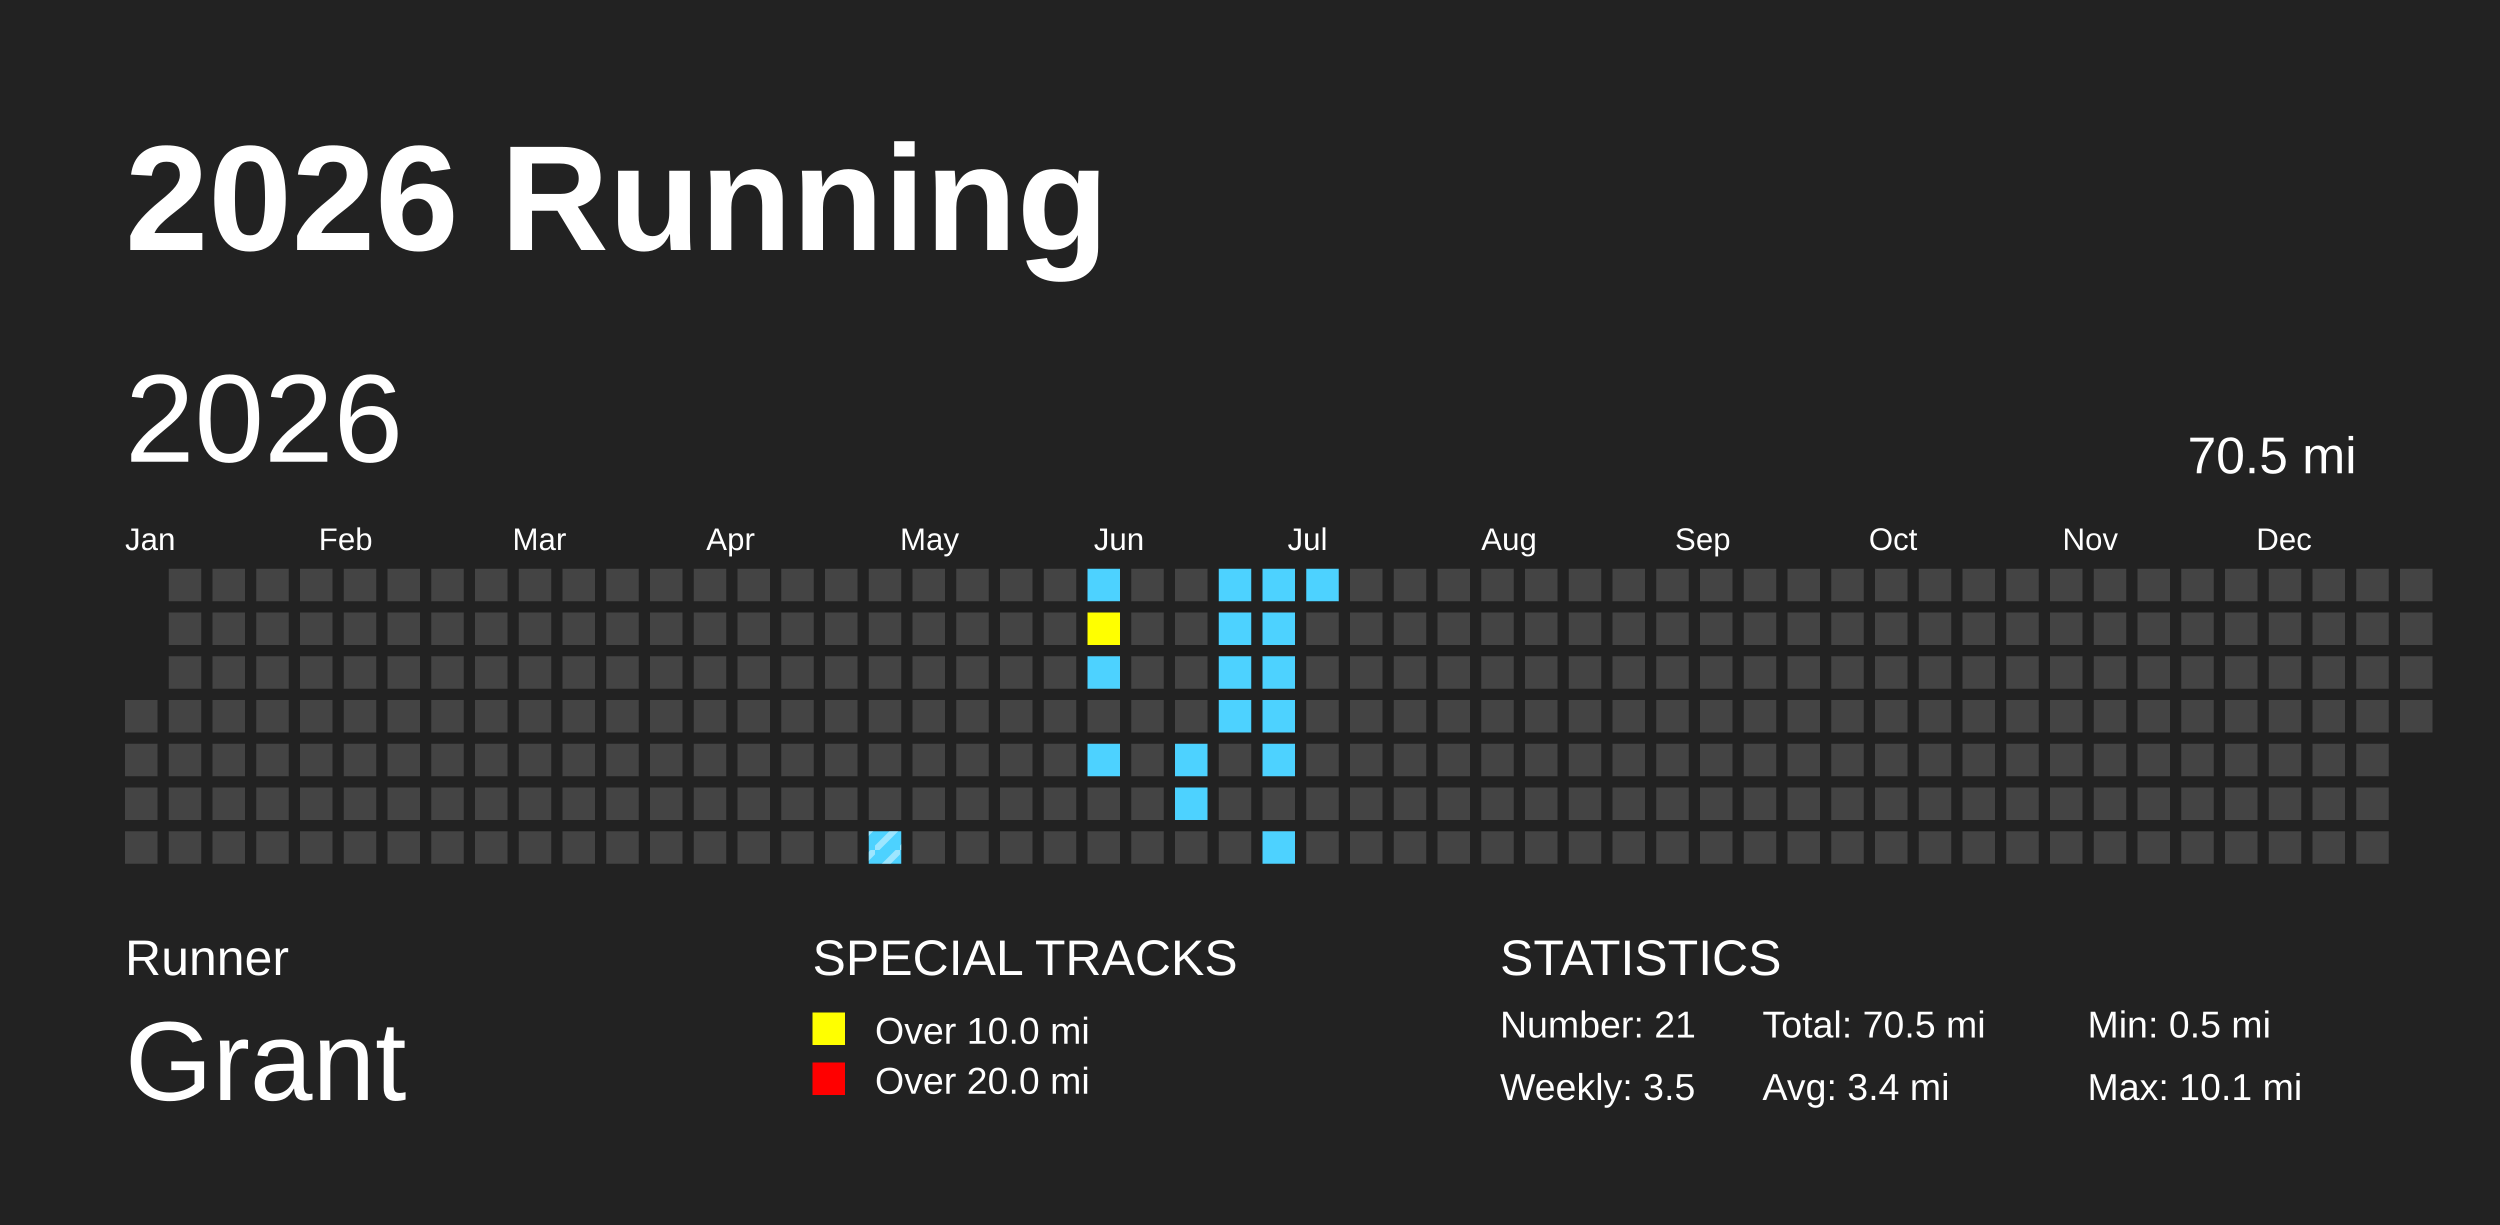
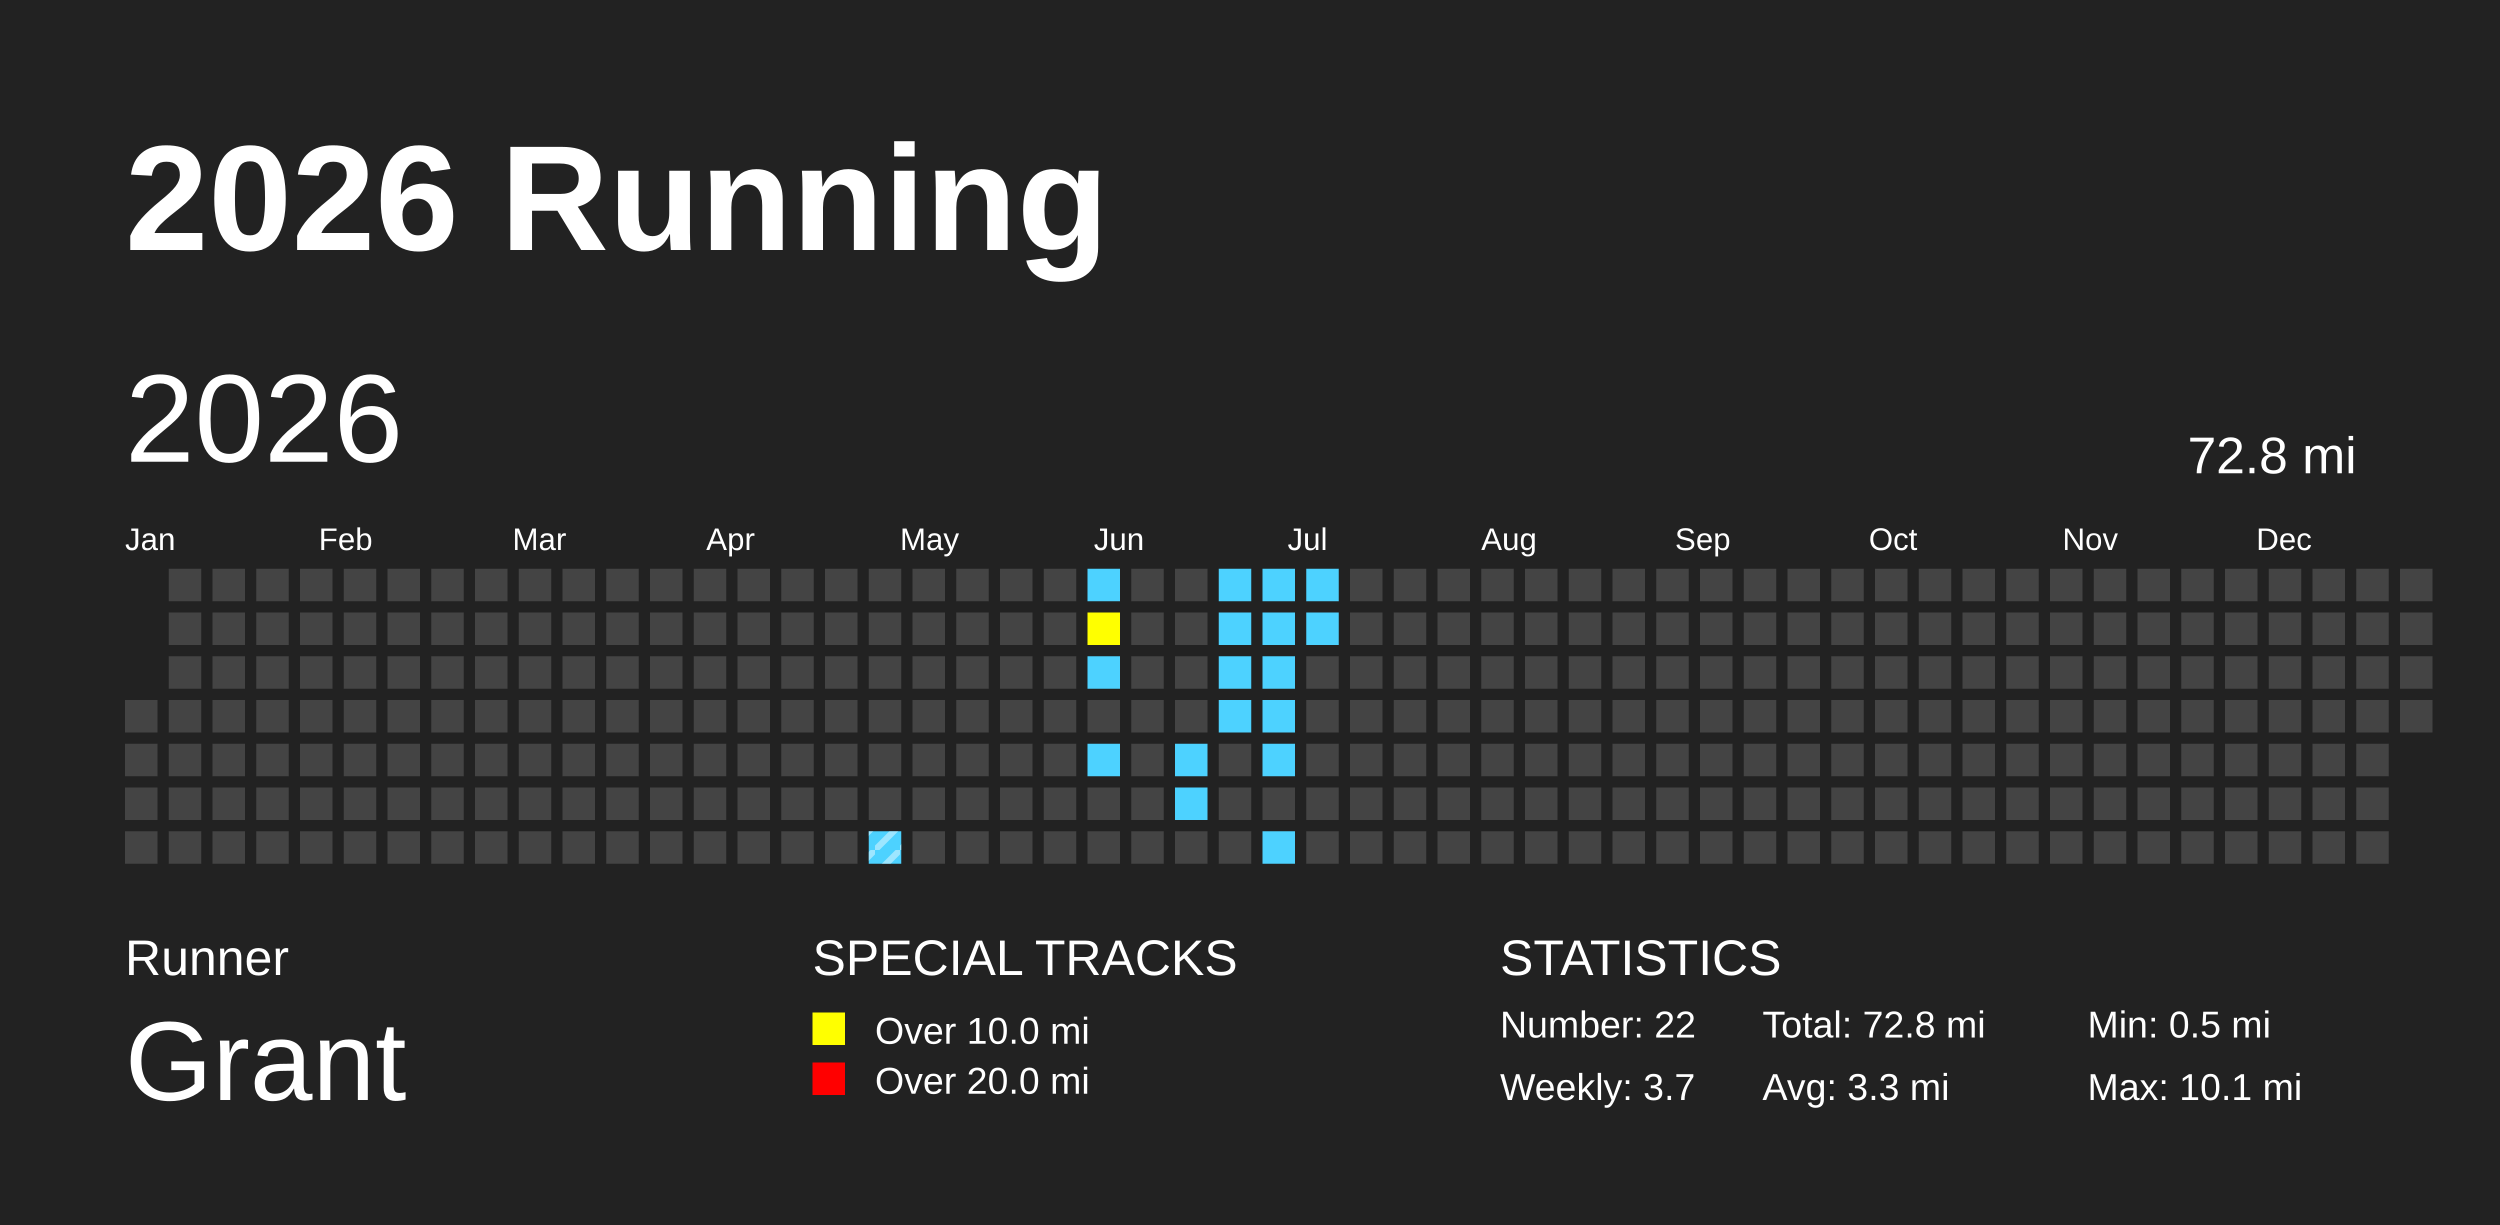
<svg xmlns="http://www.w3.org/2000/svg" baseProfile="full" height="98mm" version="1.1" viewBox="0,0,200,98" width="200mm">
  <defs>
    <pattern height="2" id="indoor-stripe" patternUnits="userSpaceOnUse" width="2">
      <line stroke="white" stroke-opacity="0.45" stroke-width="0.5" x1="0" x2="2" y1="2" y2="0" />
    </pattern>
  </defs>
  <rect fill="#222222" height="98" width="200" x="0" y="0" />
  <text fill="#FFFFFF" style="font-size:12px; font-family:Arial; font-weight:bold;" x="10" y="20">2026 Running</text>
  <text fill="#FFFFFF" style="font-size:4px; font-family:Arial" x="10" y="78">Runner</text>
  <text fill="#FFFFFF" style="font-size:9px; font-family:Arial" x="10" y="88">Grant</text>
  <text fill="#FFFFFF" style="font-size:4px; font-family:Arial" x="65" y="78">SPECIAL TRACKS</text>
  <rect fill="yellow" height="2.6" width="2.6" x="65" y="81" />
  <text fill="#FFFFFF" style="font-size:3px; font-family:Arial" x="70" y="83.5">Over 10.0 mi</text>
  <rect fill="red" height="2.6" width="2.6" x="65" y="85" />
  <text fill="#FFFFFF" style="font-size:3px; font-family:Arial" x="70" y="87.5">Over 20.0 mi</text>
  <text fill="#FFFFFF" style="font-size:4px; font-family:Arial" x="120" y="78">STATISTICS</text>
-   <text fill="#FFFFFF" style="font-size:3px; font-family:Arial" x="120" y="83">Number: 21</text>
-   <text fill="#FFFFFF" style="font-size:3px; font-family:Arial" x="120" y="88">Weekly: 3.5</text>
-   <text fill="#FFFFFF" style="font-size:3px; font-family:Arial" x="141" y="83">Total: 70.5 mi</text>
-   <text fill="#FFFFFF" style="font-size:3px; font-family:Arial" x="141" y="88">Avg: 3.4 mi</text>
+   <text fill="#FFFFFF" style="font-size:3px; font-family:Arial" x="120" y="83">Number: 22</text>
+   <text fill="#FFFFFF" style="font-size:3px; font-family:Arial" x="120" y="88">Weekly: 3.7</text>
+   <text fill="#FFFFFF" style="font-size:3px; font-family:Arial" x="141" y="83">Total: 72.8 mi</text>
+   <text fill="#FFFFFF" style="font-size:3px; font-family:Arial" x="141" y="88">Avg: 3.3 mi</text>
  <text fill="#FFFFFF" style="font-size:3px; font-family:Arial" x="167" y="83">Min: 0.5 mi</text>
  <text fill="#FFFFFF" style="font-size:3px; font-family:Arial" x="167" y="88">Max: 10.1 mi</text>
  <text dominant-baseline="hanging" fill="#FFFFFF" style="font-size:10.0px; font-family:Arial;" x="10" y="30">2026</text>
-   <text dominant-baseline="hanging" fill="#FFFFFF" style="font-size:4.125px; font-family:Arial;" x="175" y="35">70.5 mi</text>
+   <text dominant-baseline="hanging" fill="#FFFFFF" style="font-size:4.125px; font-family:Arial;" x="175" y="35">72.8 mi</text>
  <text fill="#FFFFFF" style="font-size:2.5px; font-family:Arial" x="10.0" y="44">Jan</text>
  <text fill="#FFFFFF" style="font-size:2.5px; font-family:Arial" x="25.5" y="44">Feb</text>
  <text fill="#FFFFFF" style="font-size:2.5px; font-family:Arial" x="41.0" y="44">Mar</text>
  <text fill="#FFFFFF" style="font-size:2.5px; font-family:Arial" x="56.5" y="44">Apr</text>
  <text fill="#FFFFFF" style="font-size:2.5px; font-family:Arial" x="72.0" y="44">May</text>
  <text fill="#FFFFFF" style="font-size:2.5px; font-family:Arial" x="87.5" y="44">Jun</text>
  <text fill="#FFFFFF" style="font-size:2.5px; font-family:Arial" x="103.0" y="44">Jul</text>
  <text fill="#FFFFFF" style="font-size:2.5px; font-family:Arial" x="118.5" y="44">Aug</text>
  <text fill="#FFFFFF" style="font-size:2.5px; font-family:Arial" x="134.0" y="44">Sep</text>
  <text fill="#FFFFFF" style="font-size:2.5px; font-family:Arial" x="149.5" y="44">Oct</text>
  <text fill="#FFFFFF" style="font-size:2.5px; font-family:Arial" x="165.0" y="44">Nov</text>
  <text fill="#FFFFFF" style="font-size:2.5px; font-family:Arial" x="180.5" y="44">Dec</text>
  <rect fill="#444444" height="2.6" width="2.6" x="10.0" y="56.0" />
  <rect fill="#444444" height="2.6" width="2.6" x="10.0" y="59.5" />
  <rect fill="#444444" height="2.6" width="2.6" x="10.0" y="63.0" />
  <rect fill="#444444" height="2.6" width="2.6" x="10.0" y="66.5" />
  <rect fill="#444444" height="2.6" width="2.6" x="13.5" y="45.5" />
  <rect fill="#444444" height="2.6" width="2.6" x="13.5" y="49.0" />
  <rect fill="#444444" height="2.6" width="2.6" x="13.5" y="52.5" />
  <rect fill="#444444" height="2.6" width="2.6" x="13.5" y="56.0" />
  <rect fill="#444444" height="2.6" width="2.6" x="13.5" y="59.5" />
  <rect fill="#444444" height="2.6" width="2.6" x="13.5" y="63.0" />
  <rect fill="#444444" height="2.6" width="2.6" x="13.5" y="66.5" />
  <rect fill="#444444" height="2.6" width="2.6" x="17.0" y="45.5" />
  <rect fill="#444444" height="2.6" width="2.6" x="17.0" y="49.0" />
  <rect fill="#444444" height="2.6" width="2.6" x="17.0" y="52.5" />
  <rect fill="#444444" height="2.6" width="2.6" x="17.0" y="56.0" />
  <rect fill="#444444" height="2.6" width="2.6" x="17.0" y="59.5" />
  <rect fill="#444444" height="2.6" width="2.6" x="17.0" y="63.0" />
  <rect fill="#444444" height="2.6" width="2.6" x="17.0" y="66.5" />
  <rect fill="#444444" height="2.6" width="2.6" x="20.5" y="45.5" />
  <rect fill="#444444" height="2.6" width="2.6" x="20.5" y="49.0" />
  <rect fill="#444444" height="2.6" width="2.6" x="20.5" y="52.5" />
  <rect fill="#444444" height="2.6" width="2.6" x="20.5" y="56.0" />
  <rect fill="#444444" height="2.6" width="2.6" x="20.5" y="59.5" />
  <rect fill="#444444" height="2.6" width="2.6" x="20.5" y="63.0" />
  <rect fill="#444444" height="2.6" width="2.6" x="20.5" y="66.5" />
  <rect fill="#444444" height="2.6" width="2.6" x="24.0" y="45.5" />
  <rect fill="#444444" height="2.6" width="2.6" x="24.0" y="49.0" />
  <rect fill="#444444" height="2.6" width="2.6" x="24.0" y="52.5" />
  <rect fill="#444444" height="2.6" width="2.6" x="24.0" y="56.0" />
  <rect fill="#444444" height="2.6" width="2.6" x="24.0" y="59.5" />
  <rect fill="#444444" height="2.6" width="2.6" x="24.0" y="63.0" />
  <rect fill="#444444" height="2.6" width="2.6" x="24.0" y="66.5" />
  <rect fill="#444444" height="2.6" width="2.6" x="27.5" y="45.5" />
  <rect fill="#444444" height="2.6" width="2.6" x="27.5" y="49.0" />
  <rect fill="#444444" height="2.6" width="2.6" x="27.5" y="52.5" />
  <rect fill="#444444" height="2.6" width="2.6" x="27.5" y="56.0" />
  <rect fill="#444444" height="2.6" width="2.6" x="27.5" y="59.5" />
  <rect fill="#444444" height="2.6" width="2.6" x="27.5" y="63.0" />
  <rect fill="#444444" height="2.6" width="2.6" x="27.5" y="66.5" />
  <rect fill="#444444" height="2.6" width="2.6" x="31.0" y="45.5" />
  <rect fill="#444444" height="2.6" width="2.6" x="31.0" y="49.0" />
  <rect fill="#444444" height="2.6" width="2.6" x="31.0" y="52.5" />
  <rect fill="#444444" height="2.6" width="2.6" x="31.0" y="56.0" />
  <rect fill="#444444" height="2.6" width="2.6" x="31.0" y="59.5" />
  <rect fill="#444444" height="2.6" width="2.6" x="31.0" y="63.0" />
  <rect fill="#444444" height="2.6" width="2.6" x="31.0" y="66.5" />
  <rect fill="#444444" height="2.6" width="2.6" x="34.5" y="45.5" />
  <rect fill="#444444" height="2.6" width="2.6" x="34.5" y="49.0" />
  <rect fill="#444444" height="2.6" width="2.6" x="34.5" y="52.5" />
  <rect fill="#444444" height="2.6" width="2.6" x="34.5" y="56.0" />
  <rect fill="#444444" height="2.6" width="2.6" x="34.5" y="59.5" />
  <rect fill="#444444" height="2.6" width="2.6" x="34.5" y="63.0" />
  <rect fill="#444444" height="2.6" width="2.6" x="34.5" y="66.5" />
  <rect fill="#444444" height="2.6" width="2.6" x="38.0" y="45.5" />
  <rect fill="#444444" height="2.6" width="2.6" x="38.0" y="49.0" />
  <rect fill="#444444" height="2.6" width="2.6" x="38.0" y="52.5" />
  <rect fill="#444444" height="2.6" width="2.6" x="38.0" y="56.0" />
  <rect fill="#444444" height="2.6" width="2.6" x="38.0" y="59.5" />
  <rect fill="#444444" height="2.6" width="2.6" x="38.0" y="63.0" />
  <rect fill="#444444" height="2.6" width="2.6" x="38.0" y="66.5" />
  <rect fill="#444444" height="2.6" width="2.6" x="41.5" y="45.5" />
  <rect fill="#444444" height="2.6" width="2.6" x="41.5" y="49.0" />
  <rect fill="#444444" height="2.6" width="2.6" x="41.5" y="52.5" />
  <rect fill="#444444" height="2.6" width="2.6" x="41.5" y="56.0" />
  <rect fill="#444444" height="2.6" width="2.6" x="41.5" y="59.5" />
  <rect fill="#444444" height="2.6" width="2.6" x="41.5" y="63.0" />
  <rect fill="#444444" height="2.6" width="2.6" x="41.5" y="66.5" />
  <rect fill="#444444" height="2.6" width="2.6" x="45.0" y="45.5" />
  <rect fill="#444444" height="2.6" width="2.6" x="45.0" y="49.0" />
  <rect fill="#444444" height="2.6" width="2.6" x="45.0" y="52.5" />
  <rect fill="#444444" height="2.6" width="2.6" x="45.0" y="56.0" />
  <rect fill="#444444" height="2.6" width="2.6" x="45.0" y="59.5" />
  <rect fill="#444444" height="2.6" width="2.6" x="45.0" y="63.0" />
  <rect fill="#444444" height="2.6" width="2.6" x="45.0" y="66.5" />
  <rect fill="#444444" height="2.6" width="2.6" x="48.5" y="45.5" />
  <rect fill="#444444" height="2.6" width="2.6" x="48.5" y="49.0" />
  <rect fill="#444444" height="2.6" width="2.6" x="48.5" y="52.5" />
  <rect fill="#444444" height="2.6" width="2.6" x="48.5" y="56.0" />
  <rect fill="#444444" height="2.6" width="2.6" x="48.5" y="59.5" />
  <rect fill="#444444" height="2.6" width="2.6" x="48.5" y="63.0" />
  <rect fill="#444444" height="2.6" width="2.6" x="48.5" y="66.5" />
  <rect fill="#444444" height="2.6" width="2.6" x="52.0" y="45.5" />
  <rect fill="#444444" height="2.6" width="2.6" x="52.0" y="49.0" />
  <rect fill="#444444" height="2.6" width="2.6" x="52.0" y="52.5" />
  <rect fill="#444444" height="2.6" width="2.6" x="52.0" y="56.0" />
  <rect fill="#444444" height="2.6" width="2.6" x="52.0" y="59.5" />
  <rect fill="#444444" height="2.6" width="2.6" x="52.0" y="63.0" />
  <rect fill="#444444" height="2.6" width="2.6" x="52.0" y="66.5" />
  <rect fill="#444444" height="2.6" width="2.6" x="55.5" y="45.5" />
  <rect fill="#444444" height="2.6" width="2.6" x="55.5" y="49.0" />
  <rect fill="#444444" height="2.6" width="2.6" x="55.5" y="52.5" />
  <rect fill="#444444" height="2.6" width="2.6" x="55.5" y="56.0" />
  <rect fill="#444444" height="2.6" width="2.6" x="55.5" y="59.5" />
  <rect fill="#444444" height="2.6" width="2.6" x="55.5" y="63.0" />
  <rect fill="#444444" height="2.6" width="2.6" x="55.5" y="66.5" />
  <rect fill="#444444" height="2.6" width="2.6" x="59.0" y="45.5" />
  <rect fill="#444444" height="2.6" width="2.6" x="59.0" y="49.0" />
  <rect fill="#444444" height="2.6" width="2.6" x="59.0" y="52.5" />
  <rect fill="#444444" height="2.6" width="2.6" x="59.0" y="56.0" />
  <rect fill="#444444" height="2.6" width="2.6" x="59.0" y="59.5" />
  <rect fill="#444444" height="2.6" width="2.6" x="59.0" y="63.0" />
  <rect fill="#444444" height="2.6" width="2.6" x="59.0" y="66.5" />
  <rect fill="#444444" height="2.6" width="2.6" x="62.5" y="45.5" />
  <rect fill="#444444" height="2.6" width="2.6" x="62.5" y="49.0" />
  <rect fill="#444444" height="2.6" width="2.6" x="62.5" y="52.5" />
  <rect fill="#444444" height="2.6" width="2.6" x="62.5" y="56.0" />
  <rect fill="#444444" height="2.6" width="2.6" x="62.5" y="59.5" />
  <rect fill="#444444" height="2.6" width="2.6" x="62.5" y="63.0" />
  <rect fill="#444444" height="2.6" width="2.6" x="62.5" y="66.5" />
  <rect fill="#444444" height="2.6" width="2.6" x="66.0" y="45.5" />
  <rect fill="#444444" height="2.6" width="2.6" x="66.0" y="49.0" />
  <rect fill="#444444" height="2.6" width="2.6" x="66.0" y="52.5" />
  <rect fill="#444444" height="2.6" width="2.6" x="66.0" y="56.0" />
  <rect fill="#444444" height="2.6" width="2.6" x="66.0" y="59.5" />
  <rect fill="#444444" height="2.6" width="2.6" x="66.0" y="63.0" />
  <rect fill="#444444" height="2.6" width="2.6" x="66.0" y="66.5" />
  <rect fill="#444444" height="2.6" width="2.6" x="69.5" y="45.5" />
  <rect fill="#444444" height="2.6" width="2.6" x="69.5" y="49.0" />
  <rect fill="#444444" height="2.6" width="2.6" x="69.5" y="52.5" />
  <rect fill="#444444" height="2.6" width="2.6" x="69.5" y="56.0" />
  <rect fill="#444444" height="2.6" width="2.6" x="69.5" y="59.5" />
  <rect fill="#444444" height="2.6" width="2.6" x="69.5" y="63.0" />
  <rect fill="#4DD2FF" height="2.6" width="2.6" x="69.5" y="66.5" />
  <rect fill="url(#indoor-stripe)" height="2.6" style="pointer-events: none;" width="2.6" x="69.5" y="66.5" />
  <rect fill="#444444" height="2.6" width="2.6" x="73.0" y="45.5" />
  <rect fill="#444444" height="2.6" width="2.6" x="73.0" y="49.0" />
  <rect fill="#444444" height="2.6" width="2.6" x="73.0" y="52.5" />
  <rect fill="#444444" height="2.6" width="2.6" x="73.0" y="56.0" />
  <rect fill="#444444" height="2.6" width="2.6" x="73.0" y="59.5" />
  <rect fill="#444444" height="2.6" width="2.6" x="73.0" y="63.0" />
  <rect fill="#444444" height="2.6" width="2.6" x="73.0" y="66.5" />
  <rect fill="#444444" height="2.6" width="2.6" x="76.5" y="45.5" />
  <rect fill="#444444" height="2.6" width="2.6" x="76.5" y="49.0" />
  <rect fill="#444444" height="2.6" width="2.6" x="76.5" y="52.5" />
  <rect fill="#444444" height="2.6" width="2.6" x="76.5" y="56.0" />
  <rect fill="#444444" height="2.6" width="2.6" x="76.5" y="59.5" />
  <rect fill="#444444" height="2.6" width="2.6" x="76.5" y="63.0" />
  <rect fill="#444444" height="2.6" width="2.6" x="76.5" y="66.5" />
  <rect fill="#444444" height="2.6" width="2.6" x="80.0" y="45.5" />
  <rect fill="#444444" height="2.6" width="2.6" x="80.0" y="49.0" />
  <rect fill="#444444" height="2.6" width="2.6" x="80.0" y="52.5" />
  <rect fill="#444444" height="2.6" width="2.6" x="80.0" y="56.0" />
  <rect fill="#444444" height="2.6" width="2.6" x="80.0" y="59.5" />
  <rect fill="#444444" height="2.6" width="2.6" x="80.0" y="63.0" />
  <rect fill="#444444" height="2.6" width="2.6" x="80.0" y="66.5" />
  <rect fill="#444444" height="2.6" width="2.6" x="83.5" y="45.5" />
  <rect fill="#444444" height="2.6" width="2.6" x="83.5" y="49.0" />
  <rect fill="#444444" height="2.6" width="2.6" x="83.5" y="52.5" />
  <rect fill="#444444" height="2.6" width="2.6" x="83.5" y="56.0" />
  <rect fill="#444444" height="2.6" width="2.6" x="83.5" y="59.5" />
  <rect fill="#444444" height="2.6" width="2.6" x="83.5" y="63.0" />
  <rect fill="#444444" height="2.6" width="2.6" x="83.5" y="66.5" />
  <rect fill="#4DD2FF" height="2.6" width="2.6" x="87.0" y="45.5" />
  <rect fill="yellow" height="2.6" width="2.6" x="87.0" y="49.0" />
  <rect fill="#4DD2FF" height="2.6" width="2.6" x="87.0" y="52.5" />
  <rect fill="#444444" height="2.6" width="2.6" x="87.0" y="56.0" />
  <rect fill="#4DD2FF" height="2.6" width="2.6" x="87.0" y="59.5" />
  <rect fill="#444444" height="2.6" width="2.6" x="87.0" y="63.0" />
  <rect fill="#444444" height="2.6" width="2.6" x="87.0" y="66.5" />
  <rect fill="#444444" height="2.6" width="2.6" x="90.5" y="45.5" />
  <rect fill="#444444" height="2.6" width="2.6" x="90.5" y="49.0" />
  <rect fill="#444444" height="2.6" width="2.6" x="90.5" y="52.5" />
  <rect fill="#444444" height="2.6" width="2.6" x="90.5" y="56.0" />
  <rect fill="#444444" height="2.6" width="2.6" x="90.5" y="59.5" />
  <rect fill="#444444" height="2.6" width="2.6" x="90.5" y="63.0" />
  <rect fill="#444444" height="2.6" width="2.6" x="90.5" y="66.5" />
  <rect fill="#444444" height="2.6" width="2.6" x="94.0" y="45.5" />
  <rect fill="#444444" height="2.6" width="2.6" x="94.0" y="49.0" />
  <rect fill="#444444" height="2.6" width="2.6" x="94.0" y="52.5" />
  <rect fill="#444444" height="2.6" width="2.6" x="94.0" y="56.0" />
  <rect fill="#4DD2FF" height="2.6" width="2.6" x="94.0" y="59.5" />
  <rect fill="#4DD2FF" height="2.6" width="2.6" x="94.0" y="63.0" />
  <rect fill="#444444" height="2.6" width="2.6" x="94.0" y="66.5" />
  <rect fill="#4DD2FF" height="2.6" width="2.6" x="97.5" y="45.5" />
  <rect fill="#4DD2FF" height="2.6" width="2.6" x="97.5" y="49.0" />
  <rect fill="#4DD2FF" height="2.6" width="2.6" x="97.5" y="52.5" />
  <rect fill="#4DD2FF" height="2.6" width="2.6" x="97.5" y="56.0" />
  <rect fill="#444444" height="2.6" width="2.6" x="97.5" y="59.5" />
  <rect fill="#444444" height="2.6" width="2.6" x="97.5" y="63.0" />
  <rect fill="#444444" height="2.6" width="2.6" x="97.5" y="66.5" />
  <rect fill="#4DD2FF" height="2.6" width="2.6" x="101.0" y="45.5" />
  <rect fill="#4DD2FF" height="2.6" width="2.6" x="101.0" y="49.0" />
  <rect fill="#4DD2FF" height="2.6" width="2.6" x="101.0" y="52.5" />
  <rect fill="#4DD2FF" height="2.6" width="2.6" x="101.0" y="56.0" />
  <rect fill="#4DD2FF" height="2.6" width="2.6" x="101.0" y="59.5" />
  <rect fill="#444444" height="2.6" width="2.6" x="101.0" y="63.0" />
  <rect fill="#4DD2FF" height="2.6" width="2.6" x="101.0" y="66.5" />
  <rect fill="#4DD2FF" height="2.6" width="2.6" x="104.5" y="45.5" />
-   <rect fill="#444444" height="2.6" width="2.6" x="104.5" y="49.0" />
+   <rect fill="#4DD2FF" height="2.6" width="2.6" x="104.5" y="49.0" />
  <rect fill="#444444" height="2.6" width="2.6" x="104.5" y="52.5" />
  <rect fill="#444444" height="2.6" width="2.6" x="104.5" y="56.0" />
  <rect fill="#444444" height="2.6" width="2.6" x="104.5" y="59.5" />
  <rect fill="#444444" height="2.6" width="2.6" x="104.5" y="63.0" />
  <rect fill="#444444" height="2.6" width="2.6" x="104.5" y="66.5" />
  <rect fill="#444444" height="2.6" width="2.6" x="108.0" y="45.5" />
  <rect fill="#444444" height="2.6" width="2.6" x="108.0" y="49.0" />
  <rect fill="#444444" height="2.6" width="2.6" x="108.0" y="52.5" />
  <rect fill="#444444" height="2.6" width="2.6" x="108.0" y="56.0" />
  <rect fill="#444444" height="2.6" width="2.6" x="108.0" y="59.5" />
  <rect fill="#444444" height="2.6" width="2.6" x="108.0" y="63.0" />
  <rect fill="#444444" height="2.6" width="2.6" x="108.0" y="66.5" />
  <rect fill="#444444" height="2.6" width="2.6" x="111.5" y="45.5" />
  <rect fill="#444444" height="2.6" width="2.6" x="111.5" y="49.0" />
  <rect fill="#444444" height="2.6" width="2.6" x="111.5" y="52.5" />
  <rect fill="#444444" height="2.6" width="2.6" x="111.5" y="56.0" />
  <rect fill="#444444" height="2.6" width="2.6" x="111.5" y="59.5" />
  <rect fill="#444444" height="2.6" width="2.6" x="111.5" y="63.0" />
  <rect fill="#444444" height="2.6" width="2.6" x="111.5" y="66.5" />
  <rect fill="#444444" height="2.6" width="2.6" x="115.0" y="45.5" />
  <rect fill="#444444" height="2.6" width="2.6" x="115.0" y="49.0" />
  <rect fill="#444444" height="2.6" width="2.6" x="115.0" y="52.5" />
  <rect fill="#444444" height="2.6" width="2.6" x="115.0" y="56.0" />
  <rect fill="#444444" height="2.6" width="2.6" x="115.0" y="59.5" />
  <rect fill="#444444" height="2.6" width="2.6" x="115.0" y="63.0" />
  <rect fill="#444444" height="2.6" width="2.6" x="115.0" y="66.5" />
  <rect fill="#444444" height="2.6" width="2.6" x="118.5" y="45.5" />
  <rect fill="#444444" height="2.6" width="2.6" x="118.5" y="49.0" />
  <rect fill="#444444" height="2.6" width="2.6" x="118.5" y="52.5" />
  <rect fill="#444444" height="2.6" width="2.6" x="118.5" y="56.0" />
  <rect fill="#444444" height="2.6" width="2.6" x="118.5" y="59.5" />
  <rect fill="#444444" height="2.6" width="2.6" x="118.5" y="63.0" />
  <rect fill="#444444" height="2.6" width="2.6" x="118.5" y="66.5" />
  <rect fill="#444444" height="2.6" width="2.6" x="122.0" y="45.5" />
  <rect fill="#444444" height="2.6" width="2.6" x="122.0" y="49.0" />
  <rect fill="#444444" height="2.6" width="2.6" x="122.0" y="52.5" />
  <rect fill="#444444" height="2.6" width="2.6" x="122.0" y="56.0" />
  <rect fill="#444444" height="2.6" width="2.6" x="122.0" y="59.5" />
  <rect fill="#444444" height="2.6" width="2.6" x="122.0" y="63.0" />
  <rect fill="#444444" height="2.6" width="2.6" x="122.0" y="66.5" />
  <rect fill="#444444" height="2.6" width="2.6" x="125.5" y="45.5" />
  <rect fill="#444444" height="2.6" width="2.6" x="125.5" y="49.0" />
  <rect fill="#444444" height="2.6" width="2.6" x="125.5" y="52.5" />
  <rect fill="#444444" height="2.6" width="2.6" x="125.5" y="56.0" />
  <rect fill="#444444" height="2.6" width="2.6" x="125.5" y="59.5" />
  <rect fill="#444444" height="2.6" width="2.6" x="125.5" y="63.0" />
  <rect fill="#444444" height="2.6" width="2.6" x="125.5" y="66.5" />
  <rect fill="#444444" height="2.6" width="2.6" x="129.0" y="45.5" />
  <rect fill="#444444" height="2.6" width="2.6" x="129.0" y="49.0" />
  <rect fill="#444444" height="2.6" width="2.6" x="129.0" y="52.5" />
  <rect fill="#444444" height="2.6" width="2.6" x="129.0" y="56.0" />
  <rect fill="#444444" height="2.6" width="2.6" x="129.0" y="59.5" />
  <rect fill="#444444" height="2.6" width="2.6" x="129.0" y="63.0" />
  <rect fill="#444444" height="2.6" width="2.6" x="129.0" y="66.5" />
  <rect fill="#444444" height="2.6" width="2.6" x="132.5" y="45.5" />
  <rect fill="#444444" height="2.6" width="2.6" x="132.5" y="49.0" />
  <rect fill="#444444" height="2.6" width="2.6" x="132.5" y="52.5" />
  <rect fill="#444444" height="2.6" width="2.6" x="132.5" y="56.0" />
  <rect fill="#444444" height="2.6" width="2.6" x="132.5" y="59.5" />
  <rect fill="#444444" height="2.6" width="2.6" x="132.5" y="63.0" />
  <rect fill="#444444" height="2.6" width="2.6" x="132.5" y="66.5" />
  <rect fill="#444444" height="2.6" width="2.6" x="136.0" y="45.5" />
  <rect fill="#444444" height="2.6" width="2.6" x="136.0" y="49.0" />
  <rect fill="#444444" height="2.6" width="2.6" x="136.0" y="52.5" />
  <rect fill="#444444" height="2.6" width="2.6" x="136.0" y="56.0" />
  <rect fill="#444444" height="2.6" width="2.6" x="136.0" y="59.5" />
  <rect fill="#444444" height="2.6" width="2.6" x="136.0" y="63.0" />
  <rect fill="#444444" height="2.6" width="2.6" x="136.0" y="66.5" />
  <rect fill="#444444" height="2.6" width="2.6" x="139.5" y="45.5" />
  <rect fill="#444444" height="2.6" width="2.6" x="139.5" y="49.0" />
  <rect fill="#444444" height="2.6" width="2.6" x="139.5" y="52.5" />
  <rect fill="#444444" height="2.6" width="2.6" x="139.5" y="56.0" />
  <rect fill="#444444" height="2.6" width="2.6" x="139.5" y="59.5" />
  <rect fill="#444444" height="2.6" width="2.6" x="139.5" y="63.0" />
  <rect fill="#444444" height="2.6" width="2.6" x="139.5" y="66.5" />
  <rect fill="#444444" height="2.6" width="2.6" x="143.0" y="45.5" />
  <rect fill="#444444" height="2.6" width="2.6" x="143.0" y="49.0" />
  <rect fill="#444444" height="2.6" width="2.6" x="143.0" y="52.5" />
  <rect fill="#444444" height="2.6" width="2.6" x="143.0" y="56.0" />
  <rect fill="#444444" height="2.6" width="2.6" x="143.0" y="59.5" />
  <rect fill="#444444" height="2.6" width="2.6" x="143.0" y="63.0" />
  <rect fill="#444444" height="2.6" width="2.6" x="143.0" y="66.5" />
  <rect fill="#444444" height="2.6" width="2.6" x="146.5" y="45.5" />
  <rect fill="#444444" height="2.6" width="2.6" x="146.5" y="49.0" />
  <rect fill="#444444" height="2.6" width="2.6" x="146.5" y="52.5" />
  <rect fill="#444444" height="2.6" width="2.6" x="146.5" y="56.0" />
  <rect fill="#444444" height="2.6" width="2.6" x="146.5" y="59.5" />
  <rect fill="#444444" height="2.6" width="2.6" x="146.5" y="63.0" />
  <rect fill="#444444" height="2.6" width="2.6" x="146.5" y="66.5" />
  <rect fill="#444444" height="2.6" width="2.6" x="150.0" y="45.5" />
  <rect fill="#444444" height="2.6" width="2.6" x="150.0" y="49.0" />
  <rect fill="#444444" height="2.6" width="2.6" x="150.0" y="52.5" />
  <rect fill="#444444" height="2.6" width="2.6" x="150.0" y="56.0" />
  <rect fill="#444444" height="2.6" width="2.6" x="150.0" y="59.5" />
  <rect fill="#444444" height="2.6" width="2.6" x="150.0" y="63.0" />
  <rect fill="#444444" height="2.6" width="2.6" x="150.0" y="66.5" />
  <rect fill="#444444" height="2.6" width="2.6" x="153.5" y="45.5" />
  <rect fill="#444444" height="2.6" width="2.6" x="153.5" y="49.0" />
  <rect fill="#444444" height="2.6" width="2.6" x="153.5" y="52.5" />
  <rect fill="#444444" height="2.6" width="2.6" x="153.5" y="56.0" />
  <rect fill="#444444" height="2.6" width="2.6" x="153.5" y="59.5" />
  <rect fill="#444444" height="2.6" width="2.6" x="153.5" y="63.0" />
  <rect fill="#444444" height="2.6" width="2.6" x="153.5" y="66.5" />
  <rect fill="#444444" height="2.6" width="2.6" x="157.0" y="45.5" />
  <rect fill="#444444" height="2.6" width="2.6" x="157.0" y="49.0" />
  <rect fill="#444444" height="2.6" width="2.6" x="157.0" y="52.5" />
  <rect fill="#444444" height="2.6" width="2.6" x="157.0" y="56.0" />
  <rect fill="#444444" height="2.6" width="2.6" x="157.0" y="59.5" />
  <rect fill="#444444" height="2.6" width="2.6" x="157.0" y="63.0" />
  <rect fill="#444444" height="2.6" width="2.6" x="157.0" y="66.5" />
  <rect fill="#444444" height="2.6" width="2.6" x="160.5" y="45.5" />
  <rect fill="#444444" height="2.6" width="2.6" x="160.5" y="49.0" />
  <rect fill="#444444" height="2.6" width="2.6" x="160.5" y="52.5" />
  <rect fill="#444444" height="2.6" width="2.6" x="160.5" y="56.0" />
  <rect fill="#444444" height="2.6" width="2.6" x="160.5" y="59.5" />
  <rect fill="#444444" height="2.6" width="2.6" x="160.5" y="63.0" />
  <rect fill="#444444" height="2.6" width="2.6" x="160.5" y="66.5" />
  <rect fill="#444444" height="2.6" width="2.6" x="164.0" y="45.5" />
  <rect fill="#444444" height="2.6" width="2.6" x="164.0" y="49.0" />
  <rect fill="#444444" height="2.6" width="2.6" x="164.0" y="52.5" />
  <rect fill="#444444" height="2.6" width="2.6" x="164.0" y="56.0" />
  <rect fill="#444444" height="2.6" width="2.6" x="164.0" y="59.5" />
  <rect fill="#444444" height="2.6" width="2.6" x="164.0" y="63.0" />
  <rect fill="#444444" height="2.6" width="2.6" x="164.0" y="66.5" />
  <rect fill="#444444" height="2.6" width="2.6" x="167.5" y="45.5" />
  <rect fill="#444444" height="2.6" width="2.6" x="167.5" y="49.0" />
  <rect fill="#444444" height="2.6" width="2.6" x="167.5" y="52.5" />
  <rect fill="#444444" height="2.6" width="2.6" x="167.5" y="56.0" />
  <rect fill="#444444" height="2.6" width="2.6" x="167.5" y="59.5" />
  <rect fill="#444444" height="2.6" width="2.6" x="167.5" y="63.0" />
  <rect fill="#444444" height="2.6" width="2.6" x="167.5" y="66.5" />
  <rect fill="#444444" height="2.6" width="2.6" x="171.0" y="45.5" />
  <rect fill="#444444" height="2.6" width="2.6" x="171.0" y="49.0" />
  <rect fill="#444444" height="2.6" width="2.6" x="171.0" y="52.5" />
  <rect fill="#444444" height="2.6" width="2.6" x="171.0" y="56.0" />
  <rect fill="#444444" height="2.6" width="2.6" x="171.0" y="59.5" />
  <rect fill="#444444" height="2.6" width="2.6" x="171.0" y="63.0" />
  <rect fill="#444444" height="2.6" width="2.6" x="171.0" y="66.5" />
  <rect fill="#444444" height="2.6" width="2.6" x="174.5" y="45.5" />
  <rect fill="#444444" height="2.6" width="2.6" x="174.5" y="49.0" />
  <rect fill="#444444" height="2.6" width="2.6" x="174.5" y="52.5" />
  <rect fill="#444444" height="2.6" width="2.6" x="174.5" y="56.0" />
  <rect fill="#444444" height="2.6" width="2.6" x="174.5" y="59.5" />
  <rect fill="#444444" height="2.6" width="2.6" x="174.5" y="63.0" />
  <rect fill="#444444" height="2.6" width="2.6" x="174.5" y="66.5" />
  <rect fill="#444444" height="2.6" width="2.6" x="178.0" y="45.5" />
  <rect fill="#444444" height="2.6" width="2.6" x="178.0" y="49.0" />
  <rect fill="#444444" height="2.6" width="2.6" x="178.0" y="52.5" />
  <rect fill="#444444" height="2.6" width="2.6" x="178.0" y="56.0" />
  <rect fill="#444444" height="2.6" width="2.6" x="178.0" y="59.5" />
  <rect fill="#444444" height="2.6" width="2.6" x="178.0" y="63.0" />
  <rect fill="#444444" height="2.6" width="2.6" x="178.0" y="66.5" />
  <rect fill="#444444" height="2.6" width="2.6" x="181.5" y="45.5" />
  <rect fill="#444444" height="2.6" width="2.6" x="181.5" y="49.0" />
  <rect fill="#444444" height="2.6" width="2.6" x="181.5" y="52.5" />
  <rect fill="#444444" height="2.6" width="2.6" x="181.5" y="56.0" />
  <rect fill="#444444" height="2.6" width="2.6" x="181.5" y="59.5" />
  <rect fill="#444444" height="2.6" width="2.6" x="181.5" y="63.0" />
  <rect fill="#444444" height="2.6" width="2.6" x="181.5" y="66.5" />
  <rect fill="#444444" height="2.6" width="2.6" x="185.0" y="45.5" />
  <rect fill="#444444" height="2.6" width="2.6" x="185.0" y="49.0" />
  <rect fill="#444444" height="2.6" width="2.6" x="185.0" y="52.5" />
  <rect fill="#444444" height="2.6" width="2.6" x="185.0" y="56.0" />
  <rect fill="#444444" height="2.6" width="2.6" x="185.0" y="59.5" />
  <rect fill="#444444" height="2.6" width="2.6" x="185.0" y="63.0" />
  <rect fill="#444444" height="2.6" width="2.6" x="185.0" y="66.5" />
  <rect fill="#444444" height="2.6" width="2.6" x="188.5" y="45.5" />
  <rect fill="#444444" height="2.6" width="2.6" x="188.5" y="49.0" />
  <rect fill="#444444" height="2.6" width="2.6" x="188.5" y="52.5" />
  <rect fill="#444444" height="2.6" width="2.6" x="188.5" y="56.0" />
  <rect fill="#444444" height="2.6" width="2.6" x="188.5" y="59.5" />
  <rect fill="#444444" height="2.6" width="2.6" x="188.5" y="63.0" />
  <rect fill="#444444" height="2.6" width="2.6" x="188.5" y="66.5" />
  <rect fill="#444444" height="2.6" width="2.6" x="192.0" y="45.5" />
  <rect fill="#444444" height="2.6" width="2.6" x="192.0" y="49.0" />
  <rect fill="#444444" height="2.6" width="2.6" x="192.0" y="52.5" />
  <rect fill="#444444" height="2.6" width="2.6" x="192.0" y="56.0" />
</svg>
